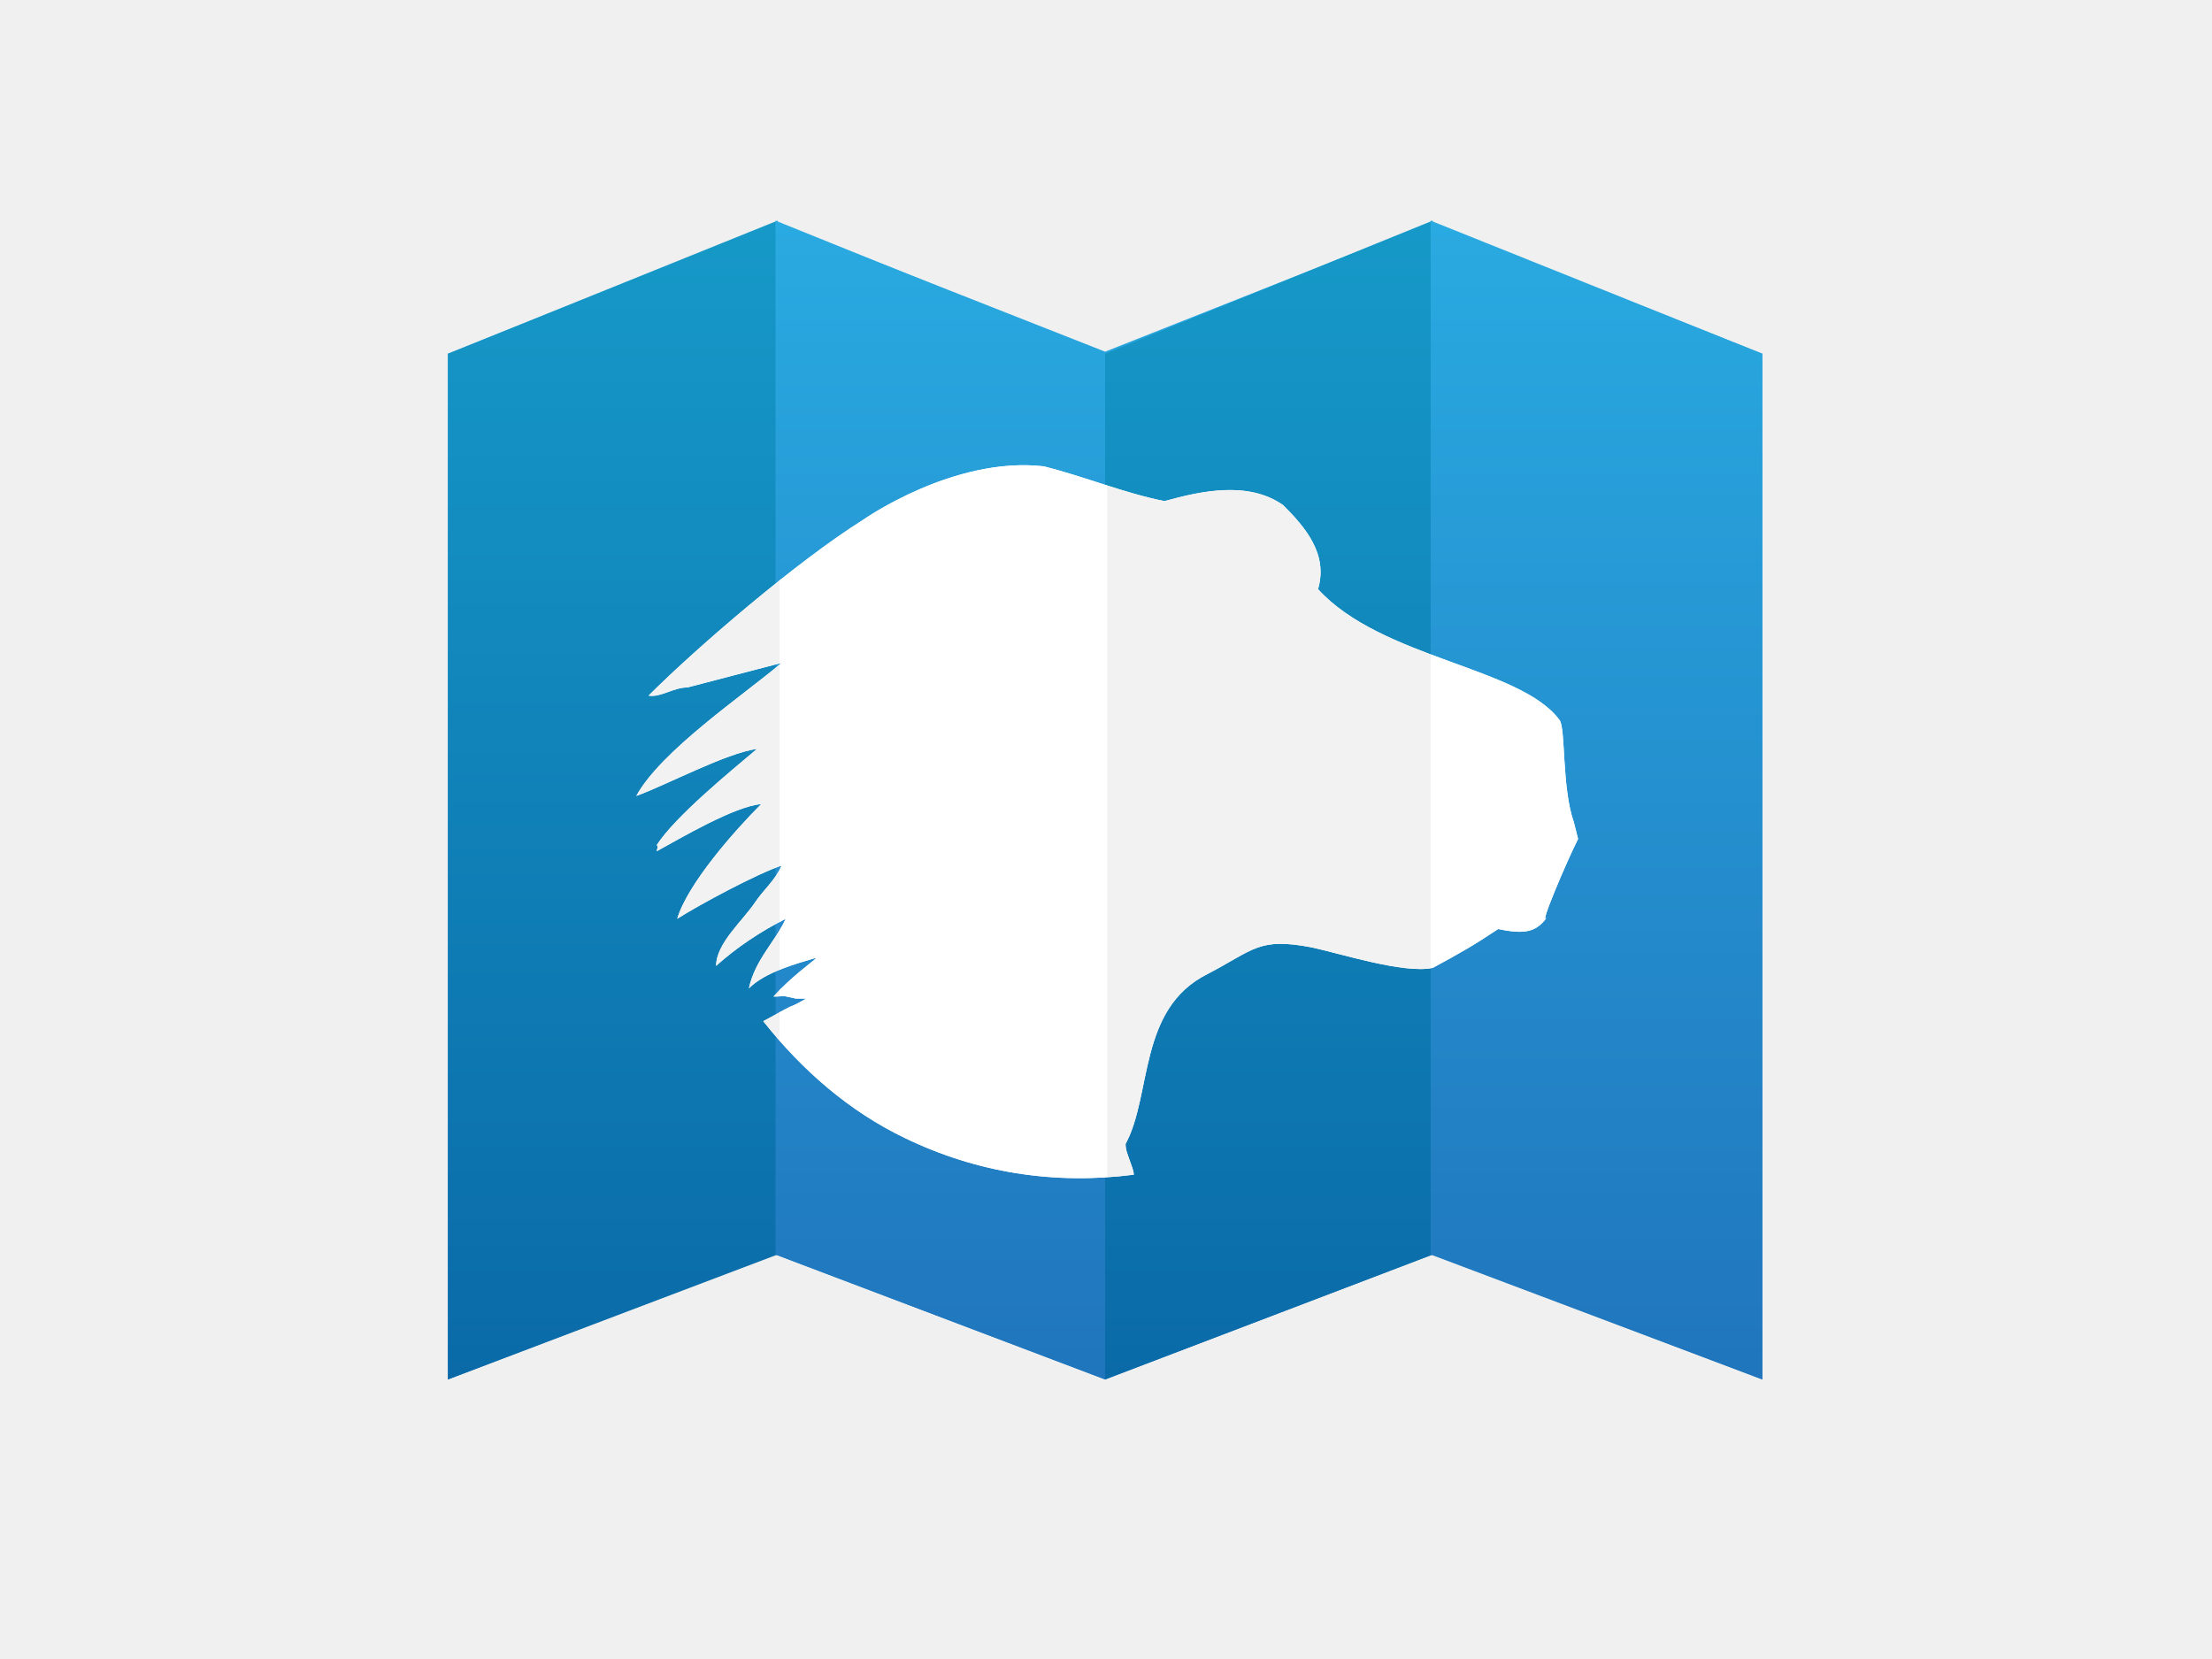
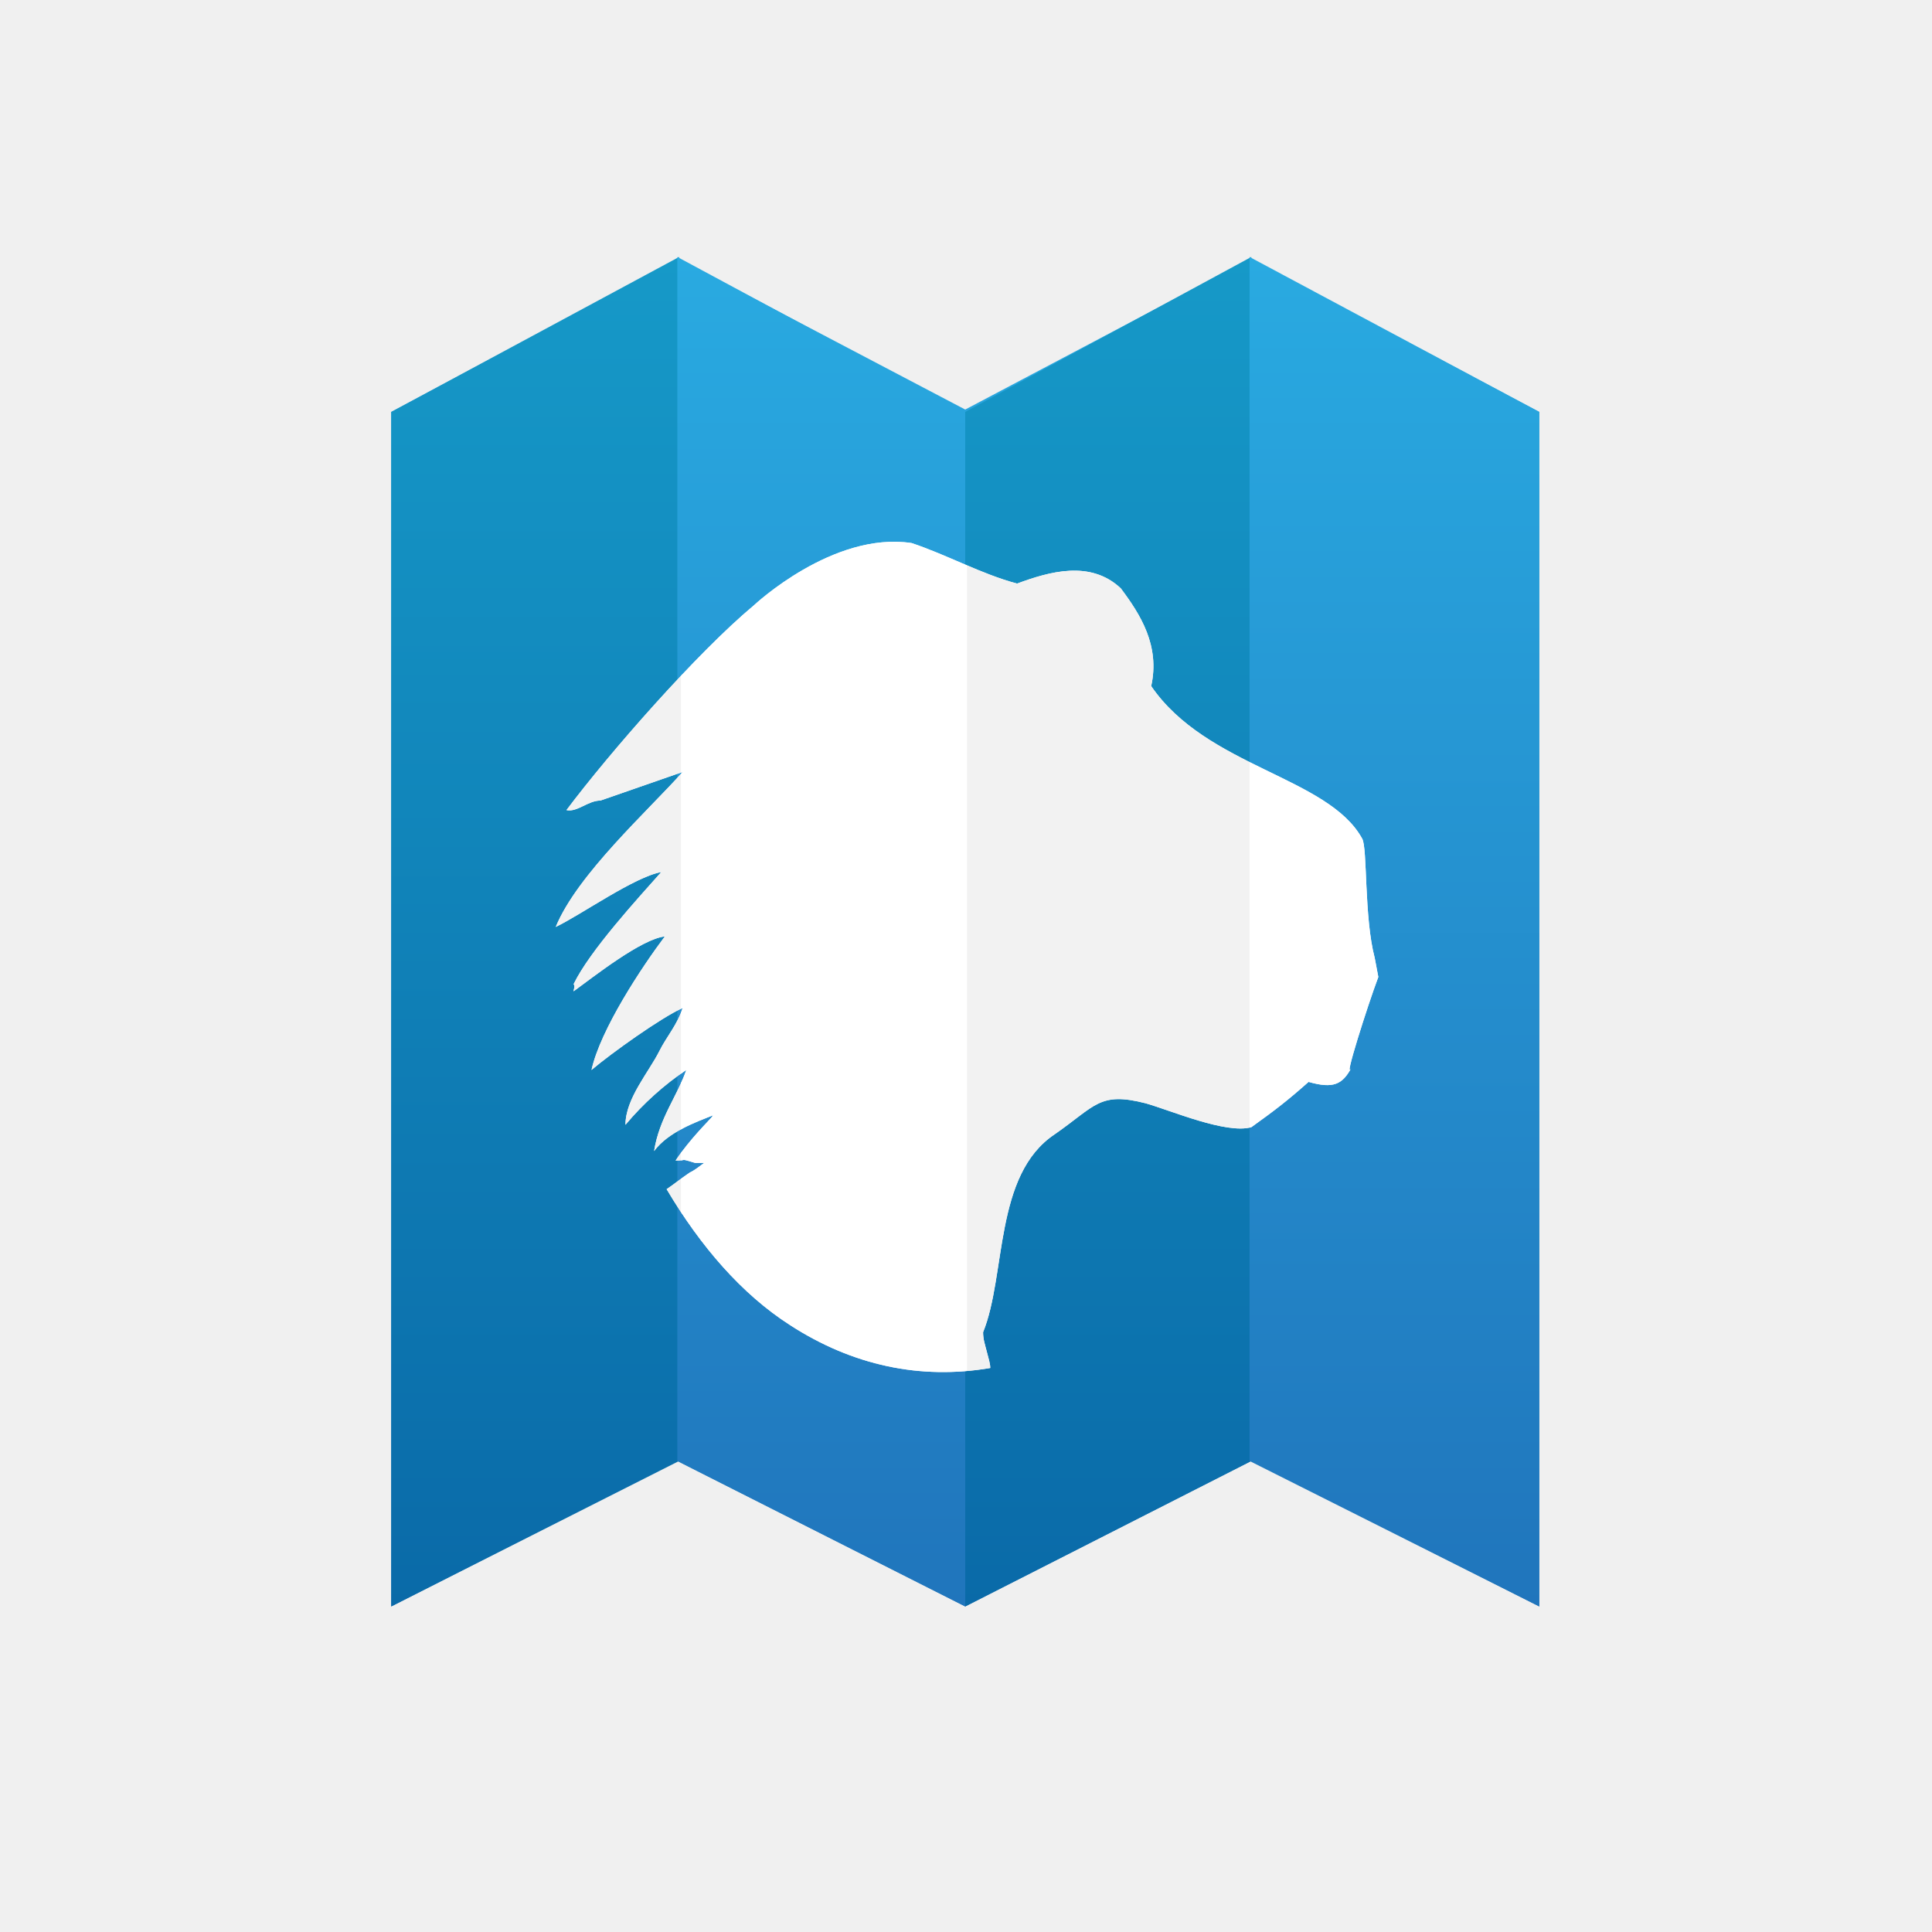
- <svg xmlns="http://www.w3.org/2000/svg" xmlns:xlink="http://www.w3.org/1999/xlink" version="1.1" id="Layer_1" x="0px" y="0px" width="400px" height="300px" viewBox="0 0 400 300" enable-background="new 0 0 400 300" xml:space="preserve">
-   <g>
-     <linearGradient id="SVGID_1_" gradientUnits="userSpaceOnUse" x1="-102.121" y1="-471.71" x2="-102.121" y2="-365.878" gradientTransform="matrix(1.98 0 0 -1.98 402.04 -684.3301)">
-       <stop offset="0" style="stop-color:#2075BC" />
-       <stop offset="1" style="stop-color:#29AAE1" />
+ <svg xmlns="http://www.w3.org/2000/svg" width="400px" height="400px" viewBox="0 0 400 400" version="1.1">
+   <defs>
+     <linearGradient id="linear0" gradientUnits="userSpaceOnUse" x1="-102.121" y1="-471.71" x2="-102.121" y2="-365.878" gradientTransform="matrix(1.98,0,0,-2.64,402.04,-912.4401)">
+       <stop offset="0" style="stop-color:rgb(12.549%,45.882%,73.725%);stop-opacity:1;" />
+       <stop offset="1" style="stop-color:rgb(16.078%,66.667%,88.235%);stop-opacity:1;" />
    </linearGradient>
-     <polygon fill="url(#SVGID_1_)" points="259.074,40.269 259.074,39.898 259.074,40.269 258.706,39.898 258.706,40.269    199.839,63.594 140.604,40.269 140.604,39.898 140.236,40.269 140.236,39.898 140.236,40.269 81,63.963 81,249.447    140.236,226.861 199.839,249.447 199.839,249.447 199.839,249.447 199.839,249.447 199.839,249.447 259.074,226.861    318.686,249.447 318.686,63.963  " />
-     <g>
-       <linearGradient id="SVGID_2_" gradientUnits="userSpaceOnUse" x1="-147.09" y1="-471.71" x2="-147.09" y2="-365.878" gradientTransform="matrix(1.98 0 0 -1.98 402.04 -684.3301)">
-         <stop offset="0" style="stop-color:#0A6AA8" />
-         <stop offset="1" style="stop-color:#1699C8" />
-       </linearGradient>
-       <polygon fill="url(#SVGID_2_)" points="81,63.963 81,249.447 140.604,226.861 140.604,39.898   " />
-       <linearGradient id="SVGID_3_" gradientUnits="userSpaceOnUse" x1="-117.174" y1="-471.71" x2="-117.174" y2="-365.878" gradientTransform="matrix(1.98 0 0 -1.98 402.04 -684.3301)">
-         <stop offset="0" style="stop-color:#2075BC" />
-         <stop offset="1" style="stop-color:#29AAE1" />
-       </linearGradient>
-       <polygon fill="url(#SVGID_3_)" points="199.839,63.963 199.839,249.447 140.236,226.861 140.236,39.898   " />
-       <linearGradient id="SVGID_4_" gradientUnits="userSpaceOnUse" x1="-87.164" y1="-471.71" x2="-87.164" y2="-365.878" gradientTransform="matrix(1.98 0 0 -1.98 402.04 -684.3301)">
-         <stop offset="0" style="stop-color:#0A6AA8" />
-         <stop offset="1" style="stop-color:#1699C8" />
-       </linearGradient>
-       <polygon fill="url(#SVGID_4_)" points="199.839,63.963 199.839,249.447 259.074,226.861 259.074,39.898   " />
-       <linearGradient id="SVGID_5_" gradientUnits="userSpaceOnUse" x1="-57.245" y1="-471.71" x2="-57.245" y2="-365.878" gradientTransform="matrix(1.98 0 0 -1.98 402.04 -684.3301)">
-         <stop offset="0" style="stop-color:#2075BC" />
-         <stop offset="1" style="stop-color:#29AAE1" />
-       </linearGradient>
-       <polygon fill="url(#SVGID_5_)" points="318.686,63.963 318.686,249.447 258.706,226.861 258.706,39.898   " />
+     <linearGradient id="linear1" gradientUnits="userSpaceOnUse" x1="-147.09" y1="-471.71" x2="-147.09" y2="-365.878" gradientTransform="matrix(1.98,0,0,-2.64,402.04,-912.4401)">
+       <stop offset="0" style="stop-color:rgb(3.922%,41.569%,65.882%);stop-opacity:1;" />
+       <stop offset="1" style="stop-color:rgb(8.627%,60%,78.431%);stop-opacity:1;" />
+     </linearGradient>
+     <linearGradient id="linear2" gradientUnits="userSpaceOnUse" x1="-117.174" y1="-471.71" x2="-117.174" y2="-365.878" gradientTransform="matrix(1.98,0,0,-2.64,402.04,-912.4401)">
+       <stop offset="0" style="stop-color:rgb(12.549%,45.882%,73.725%);stop-opacity:1;" />
+       <stop offset="1" style="stop-color:rgb(16.078%,66.667%,88.235%);stop-opacity:1;" />
+     </linearGradient>
+     <linearGradient id="linear3" gradientUnits="userSpaceOnUse" x1="-87.164" y1="-471.71" x2="-87.164" y2="-365.878" gradientTransform="matrix(1.98,0,0,-2.64,402.04,-912.4401)">
+       <stop offset="0" style="stop-color:rgb(3.922%,41.569%,65.882%);stop-opacity:1;" />
+       <stop offset="1" style="stop-color:rgb(8.627%,60%,78.431%);stop-opacity:1;" />
+     </linearGradient>
+     <linearGradient id="linear4" gradientUnits="userSpaceOnUse" x1="-57.245" y1="-471.71" x2="-57.245" y2="-365.878" gradientTransform="matrix(1.98,0,0,-2.64,402.04,-912.4401)">
+       <stop offset="0" style="stop-color:rgb(12.549%,45.882%,73.725%);stop-opacity:1;" />
+       <stop offset="1" style="stop-color:rgb(16.078%,66.667%,88.235%);stop-opacity:1;" />
+     </linearGradient>
+     <clipPath id="clip1">
+       <path d="M 115 112 L 286 112 L 286 285 L 115 285 Z M 115 112 " />
+     </clipPath>
+     <clipPath id="clip2">
+       <path d="M 284.621 198.328 C 282.402 189.934 283.141 175.621 282.031 173.645 C 274.996 160.812 249.816 158.836 238.344 142.051 C 240.195 133.66 236.121 127.242 232.051 121.812 C 225.754 115.891 217.242 118.355 210.574 120.824 C 203.172 118.852 196.137 114.902 188.734 112.434 C 172.445 109.965 156.152 125.27 156.152 125.27 C 144.305 135.141 126.168 155.875 117.281 167.723 C 119.504 168.215 121.723 165.746 124.316 165.746 L 141.344 159.824 C 134.312 167.723 119.504 181.051 115.062 191.91 C 120.242 189.441 131.348 181.543 136.902 180.555 C 132.09 185.988 122.094 196.844 118.762 203.754 C 119.133 204.25 118.762 204.742 118.762 205.234 C 122.836 202.273 132.828 194.375 137.645 193.883 C 132.832 200.297 124.316 213.133 122.465 221.527 C 126.535 218.07 136.902 210.668 141.344 208.688 C 140.234 212.145 138.016 214.613 136.531 217.574 C 134.312 222.02 129.496 227.445 129.496 232.879 C 133.199 228.434 137.645 224.488 142.086 221.527 C 140.234 226.953 136.531 231.398 135.422 238.309 C 138.383 234.359 143.938 232.383 147.641 230.902 L 147.27 231.398 C 146.898 231.891 142.828 235.84 139.867 240.281 C 142.453 240.281 140.602 239.789 143.938 240.773 L 145.789 240.773 C 145.047 241.273 143.938 242.254 142.828 242.75 C 141.344 243.738 139.492 245.219 138.016 246.207 C 145.047 258.051 153.562 267.926 163.559 274.34 C 176.516 282.734 190.582 285.699 205.02 283.23 C 205.02 282.242 204.652 281.254 204.285 279.773 C 203.914 278.293 203.539 277.305 203.539 275.824 C 208.355 263.977 205.766 243.242 218.348 234.852 C 226.867 228.934 227.605 225.965 237.238 228.434 C 242.414 229.914 253.898 234.852 259.074 233.371 C 263.891 229.914 266.477 227.945 270.926 223.996 C 276.109 225.477 277.961 224.488 279.812 221.031 C 277.961 224.488 283.141 208.199 285.367 202.273 Z M 284.621 198.328 " />
+     </clipPath>
+     <clipPath id="clip3">
+       <path d="M 115 112 L 142 112 L 142 285 L 115 285 Z M 115 112 " />
+     </clipPath>
+     <clipPath id="clip4">
+       <path d="M 284.621 198.328 C 282.402 189.934 283.141 175.621 282.031 173.645 C 274.996 160.812 249.816 158.836 238.344 142.051 C 240.195 133.66 236.121 127.242 232.051 121.812 C 225.754 115.891 217.242 118.355 210.574 120.824 C 203.172 118.852 196.137 114.902 188.734 112.434 C 172.445 109.965 156.152 125.27 156.152 125.27 C 144.305 135.141 126.168 155.875 117.281 167.723 C 119.504 168.215 121.723 165.746 124.316 165.746 L 141.344 159.824 C 134.312 167.723 119.504 181.051 115.062 191.91 C 120.242 189.441 131.348 181.543 136.902 180.555 C 132.09 185.988 122.094 196.844 118.762 203.754 C 119.133 204.25 118.762 204.742 118.762 205.234 C 122.836 202.273 132.828 194.375 137.645 193.883 C 132.832 200.297 124.316 213.133 122.465 221.527 C 126.535 218.07 136.902 210.668 141.344 208.688 C 140.234 212.145 138.016 214.613 136.531 217.574 C 134.312 222.02 129.496 227.445 129.496 232.879 C 133.199 228.434 137.645 224.488 142.086 221.527 C 140.234 226.953 136.531 231.398 135.422 238.309 C 138.383 234.359 143.938 232.383 147.641 230.902 L 147.27 231.398 C 146.898 231.891 142.828 235.84 139.867 240.281 C 142.453 240.281 140.602 239.789 143.938 240.773 L 145.789 240.773 C 145.047 241.273 143.938 242.254 142.828 242.75 C 141.344 243.738 139.492 245.219 138.016 246.207 C 145.047 258.051 153.562 267.926 163.559 274.34 C 176.516 282.734 190.582 285.699 205.02 283.23 C 205.02 282.242 204.652 281.254 204.285 279.773 C 203.914 278.293 203.539 277.305 203.539 275.824 C 208.355 263.977 205.766 243.242 218.348 234.852 C 226.867 228.934 227.605 225.965 237.238 228.434 C 242.414 229.914 253.898 234.852 259.074 233.371 C 263.891 229.914 266.477 227.945 270.926 223.996 C 276.109 225.477 277.961 224.488 279.812 221.031 C 277.961 224.488 283.141 208.199 285.367 202.273 Z M 284.621 198.328 " />
+     </clipPath>
+     <clipPath id="clip5">
+       <path d="M 140 112 L 201 112 L 201 285 L 140 285 Z M 140 112 " />
+     </clipPath>
+     <clipPath id="clip6">
+       <path d="M 284.621 198.328 C 282.402 189.934 283.141 175.621 282.031 173.645 C 274.996 160.812 249.816 158.836 238.344 142.051 C 240.195 133.66 236.121 127.242 232.051 121.812 C 225.754 115.891 217.242 118.355 210.574 120.824 C 203.172 118.852 196.137 114.902 188.734 112.434 C 172.445 109.965 156.152 125.27 156.152 125.27 C 144.305 135.141 126.168 155.875 117.281 167.723 C 119.504 168.215 121.723 165.746 124.316 165.746 L 141.344 159.824 C 134.312 167.723 119.504 181.051 115.062 191.91 C 120.242 189.441 131.348 181.543 136.902 180.555 C 132.09 185.988 122.094 196.844 118.762 203.754 C 119.133 204.25 118.762 204.742 118.762 205.234 C 122.836 202.273 132.828 194.375 137.645 193.883 C 132.832 200.297 124.316 213.133 122.465 221.527 C 126.535 218.07 136.902 210.668 141.344 208.688 C 140.234 212.145 138.016 214.613 136.531 217.574 C 134.312 222.02 129.496 227.445 129.496 232.879 C 133.199 228.434 137.645 224.488 142.086 221.527 C 140.234 226.953 136.531 231.398 135.422 238.309 C 138.383 234.359 143.938 232.383 147.641 230.902 L 147.27 231.398 C 146.898 231.891 142.828 235.84 139.867 240.281 C 142.453 240.281 140.602 239.789 143.938 240.773 L 145.789 240.773 C 145.047 241.273 143.938 242.254 142.828 242.75 C 141.344 243.738 139.492 245.219 138.016 246.207 C 145.047 258.051 153.562 267.926 163.559 274.34 C 176.516 282.734 190.582 285.699 205.02 283.23 C 205.02 282.242 204.652 281.254 204.285 279.773 C 203.914 278.293 203.539 277.305 203.539 275.824 C 208.355 263.977 205.766 243.242 218.348 234.852 C 226.867 228.934 227.605 225.965 237.238 228.434 C 242.414 229.914 253.898 234.852 259.074 233.371 C 263.891 229.914 266.477 227.945 270.926 223.996 C 276.109 225.477 277.961 224.488 279.812 221.031 C 277.961 224.488 283.141 208.199 285.367 202.273 Z M 284.621 198.328 " />
+     </clipPath>
+     <clipPath id="clip7">
+       <path d="M 200 112 L 259 112 L 259 285 L 200 285 Z M 200 112 " />
+     </clipPath>
+     <clipPath id="clip8">
+       <path d="M 284.621 198.328 C 282.402 189.934 283.141 175.621 282.031 173.645 C 274.996 160.812 249.816 158.836 238.344 142.051 C 240.195 133.66 236.121 127.242 232.051 121.812 C 225.754 115.891 217.242 118.355 210.574 120.824 C 203.172 118.852 196.137 114.902 188.734 112.434 C 172.445 109.965 156.152 125.27 156.152 125.27 C 144.305 135.141 126.168 155.875 117.281 167.723 C 119.504 168.215 121.723 165.746 124.316 165.746 L 141.344 159.824 C 134.312 167.723 119.504 181.051 115.062 191.91 C 120.242 189.441 131.348 181.543 136.902 180.555 C 132.09 185.988 122.094 196.844 118.762 203.754 C 119.133 204.25 118.762 204.742 118.762 205.234 C 122.836 202.273 132.828 194.375 137.645 193.883 C 132.832 200.297 124.316 213.133 122.465 221.527 C 126.535 218.07 136.902 210.668 141.344 208.688 C 140.234 212.145 138.016 214.613 136.531 217.574 C 134.312 222.02 129.496 227.445 129.496 232.879 C 133.199 228.434 137.645 224.488 142.086 221.527 C 140.234 226.953 136.531 231.398 135.422 238.309 C 138.383 234.359 143.938 232.383 147.641 230.902 L 147.27 231.398 C 146.898 231.891 142.828 235.84 139.867 240.281 C 142.453 240.281 140.602 239.789 143.938 240.773 L 145.789 240.773 C 145.047 241.273 143.938 242.254 142.828 242.75 C 141.344 243.738 139.492 245.219 138.016 246.207 C 145.047 258.051 153.562 267.926 163.559 274.34 C 176.516 282.734 190.582 285.699 205.02 283.23 C 205.02 282.242 204.652 281.254 204.285 279.773 C 203.914 278.293 203.539 277.305 203.539 275.824 C 208.355 263.977 205.766 243.242 218.348 234.852 C 226.867 228.934 227.605 225.965 237.238 228.434 C 242.414 229.914 253.898 234.852 259.074 233.371 C 263.891 229.914 266.477 227.945 270.926 223.996 C 276.109 225.477 277.961 224.488 279.812 221.031 C 277.961 224.488 283.141 208.199 285.367 202.273 Z M 284.621 198.328 " />
+     </clipPath>
+     <clipPath id="clip9">
+       <path d="M 258 112 L 286 112 L 286 285 L 258 285 Z M 258 112 " />
+     </clipPath>
+     <clipPath id="clip10">
+       <path d="M 284.621 198.328 C 282.402 189.934 283.141 175.621 282.031 173.645 C 274.996 160.812 249.816 158.836 238.344 142.051 C 240.195 133.66 236.121 127.242 232.051 121.812 C 225.754 115.891 217.242 118.355 210.574 120.824 C 203.172 118.852 196.137 114.902 188.734 112.434 C 172.445 109.965 156.152 125.27 156.152 125.27 C 144.305 135.141 126.168 155.875 117.281 167.723 C 119.504 168.215 121.723 165.746 124.316 165.746 L 141.344 159.824 C 134.312 167.723 119.504 181.051 115.062 191.91 C 120.242 189.441 131.348 181.543 136.902 180.555 C 132.09 185.988 122.094 196.844 118.762 203.754 C 119.133 204.25 118.762 204.742 118.762 205.234 C 122.836 202.273 132.828 194.375 137.645 193.883 C 132.832 200.297 124.316 213.133 122.465 221.527 C 126.535 218.07 136.902 210.668 141.344 208.688 C 140.234 212.145 138.016 214.613 136.531 217.574 C 134.312 222.02 129.496 227.445 129.496 232.879 C 133.199 228.434 137.645 224.488 142.086 221.527 C 140.234 226.953 136.531 231.398 135.422 238.309 C 138.383 234.359 143.938 232.383 147.641 230.902 L 147.27 231.398 C 146.898 231.891 142.828 235.84 139.867 240.281 C 142.453 240.281 140.602 239.789 143.938 240.773 L 145.789 240.773 C 145.047 241.273 143.938 242.254 142.828 242.75 C 141.344 243.738 139.492 245.219 138.016 246.207 C 145.047 258.051 153.562 267.926 163.559 274.34 C 176.516 282.734 190.582 285.699 205.02 283.23 C 205.02 282.242 204.652 281.254 204.285 279.773 C 203.914 278.293 203.539 277.305 203.539 275.824 C 208.355 263.977 205.766 243.242 218.348 234.852 C 226.867 228.934 227.605 225.965 237.238 228.434 C 242.414 229.914 253.898 234.852 259.074 233.371 C 263.891 229.914 266.477 227.945 270.926 223.996 C 276.109 225.477 277.961 224.488 279.812 221.031 C 277.961 224.488 283.141 208.199 285.367 202.273 Z M 284.621 198.328 " />
+     </clipPath>
+   </defs>
+   <g id="surface1">
+     <path style=" stroke:none;fill-rule:nonzero;fill:url(#linear0);" d="M 259.074 53.691 L 259.074 53.199 L 259.074 53.691 L 258.707 53.199 L 258.707 53.691 L 199.84 84.793 L 140.605 53.691 L 140.605 53.199 L 140.234 53.691 L 140.234 53.199 L 140.234 53.691 L 81 85.285 L 81 332.598 L 140.234 302.48 L 199.84 332.598 L 259.074 302.48 L 318.688 332.598 L 318.688 85.285 Z M 259.074 53.691 " />
+     <path style=" stroke:none;fill-rule:nonzero;fill:url(#linear1);" d="M 81 85.285 L 81 332.598 L 140.605 302.48 L 140.605 53.199 Z M 81 85.285 " />
+     <path style=" stroke:none;fill-rule:nonzero;fill:url(#linear2);" d="M 199.84 85.285 L 199.84 332.598 L 140.234 302.48 L 140.234 53.199 Z M 199.84 85.285 " />
+     <path style=" stroke:none;fill-rule:nonzero;fill:url(#linear3);" d="M 199.84 85.285 L 199.84 332.598 L 259.074 302.48 L 259.074 53.199 Z M 199.84 85.285 " />
+     <path style=" stroke:none;fill-rule:nonzero;fill:url(#linear4);" d="M 318.688 85.285 L 318.688 332.598 L 258.707 302.48 L 258.707 53.199 Z M 318.688 85.285 " />
+     <g clip-path="url(#clip1)" clip-rule="nonzero">
+       <g clip-path="url(#clip2)" clip-rule="nonzero">
+         <path style=" stroke:none;fill-rule:nonzero;fill:rgb(100%,100%,100%);fill-opacity:1;" d="M 199.84 99.602 C 260.773 99.602 310.168 144.242 310.168 199.316 C 310.168 254.387 260.773 299.023 199.84 299.023 C 138.914 299.023 89.516 254.387 89.516 199.316 C 89.516 144.242 138.914 99.602 199.84 99.602 Z M 199.84 99.602 " />
+       </g>
    </g>
-     <g>
-       <g>
-         <g>
-           <g>
-             <defs>
-               <path id="SVGID_6_" d="M284.621,148.745c-2.22-6.294-1.482-17.03-2.589-18.511c-7.035-9.626-32.214-11.107-43.689-23.696        c1.852-6.292-2.22-11.106-6.291-15.178c-6.298-4.443-14.809-2.592-21.476-0.741c-7.404-1.48-14.44-4.443-21.843-6.294        c-16.288-1.851-32.579,9.626-32.579,9.626c-11.848,7.405-29.987,22.955-38.874,31.84c2.224,0.371,4.443-1.48,7.036-1.48        l17.029-4.443c-7.032,5.924-21.841,15.92-26.284,24.064c5.181-1.851,16.288-7.775,21.841-8.515        c-4.812,4.073-14.809,12.217-18.139,17.399c0.369,0.372,0,0.741,0,1.11c4.071-2.221,14.067-8.145,18.88-8.515        c-4.812,4.812-13.327,14.44-15.178,20.735c4.071-2.593,14.437-8.146,18.88-9.629c-1.11,2.592-3.33,4.443-4.812,6.664        c-2.22,3.333-7.036,7.404-7.036,11.479c3.702-3.334,8.146-6.295,12.589-8.514c-1.851,4.07-5.553,7.404-6.664,12.584        c2.961-2.961,8.515-4.443,12.217-5.553l-0.369,0.373c-0.373,0.368-4.443,3.329-7.404,6.662c2.588,0,0.737-0.371,4.071,0.369        h1.851c-0.741,0.373-1.851,1.11-2.961,1.482l0,0c-1.482,0.741-3.333,1.852-4.812,2.592        c7.032,8.884,15.547,16.288,25.543,21.101c12.958,6.294,27.025,8.519,41.463,6.667c0-0.741-0.368-1.482-0.736-2.592l0,0l0,0        c-0.369-1.11-0.746-1.852-0.746-2.962l0,0l0,0c4.816-8.887,2.228-24.437,14.81-30.731c8.519-4.439,9.255-6.663,18.888-4.812        c5.177,1.11,16.66,4.812,21.837,3.703c4.815-2.593,7.404-4.071,11.852-7.032c5.185,1.11,7.036,0.368,8.887-2.224        c-1.851,2.592,3.326-9.625,5.554-14.068L284.621,148.745z" />
-             </defs>
-             <clipPath id="SVGID_7_">
-               <use xlink:href="#SVGID_6_" overflow="visible" />
-             </clipPath>
-             <path clip-path="url(#SVGID_7_)" fill="#FFFFFF" d="M199.839,74.701c60.935,0,110.329,33.481,110.329,74.785       c0,41.305-49.395,74.783-110.329,74.783c-60.926,0-110.324-33.479-110.324-74.783       C89.515,108.182,138.913,74.701,199.839,74.701z" />
-           </g>
-         </g>
+     <g clip-path="url(#clip3)" clip-rule="nonzero">
+       <g clip-path="url(#clip4)" clip-rule="nonzero">
+         <path style=" stroke:none;fill-rule:nonzero;fill:rgb(94.902%,94.902%,94.902%);fill-opacity:1;" d="M 82.48 89.727 L 82.48 340 L 141.348 308.898 L 141.348 58.133 Z M 82.48 89.727 " />
      </g>
-       <g>
-         <g>
-           <g>
-             <defs>
-               <path id="SVGID_8_" d="M284.621,148.745c-2.22-6.294-1.482-17.03-2.589-18.511c-7.035-9.626-32.214-11.107-43.689-23.696        c1.852-6.292-2.22-11.106-6.291-15.178c-6.298-4.443-14.809-2.592-21.476-0.741c-7.404-1.48-14.44-4.443-21.843-6.294        c-16.288-1.851-32.579,9.626-32.579,9.626c-11.848,7.405-29.987,22.955-38.874,31.84c2.224,0.371,4.443-1.48,7.036-1.48        l17.029-4.443c-7.032,5.924-21.841,15.92-26.284,24.064c5.181-1.851,16.288-7.775,21.841-8.515        c-4.812,4.073-14.809,12.217-18.139,17.399c0.369,0.372,0,0.741,0,1.11c4.071-2.221,14.067-8.145,18.88-8.515        c-4.812,4.812-13.327,14.44-15.178,20.735c4.071-2.593,14.437-8.146,18.88-9.629c-1.11,2.592-3.33,4.443-4.812,6.664        c-2.22,3.333-7.036,7.404-7.036,11.479c3.702-3.334,8.146-6.295,12.589-8.514c-1.851,4.07-5.553,7.404-6.664,12.584        c2.961-2.961,8.515-4.443,12.217-5.553l-0.369,0.373c-0.373,0.368-4.443,3.329-7.404,6.662c2.588,0,0.737-0.371,4.071,0.369        h1.851c-0.741,0.373-1.851,1.11-2.961,1.482l0,0c-1.482,0.741-3.333,1.852-4.812,2.592        c7.032,8.884,15.547,16.288,25.543,21.101c12.958,6.294,27.025,8.519,41.463,6.667c0-0.741-0.368-1.482-0.736-2.592l0,0l0,0        c-0.369-1.11-0.746-1.852-0.746-2.962l0,0l0,0c4.816-8.887,2.228-24.437,14.81-30.731c8.519-4.439,9.255-6.663,18.888-4.812        c5.177,1.11,16.66,4.812,21.837,3.703c4.815-2.593,7.404-4.071,11.852-7.032c5.185,1.11,7.036,0.368,8.887-2.224        c-1.851,2.592,3.326-9.625,5.554-14.068L284.621,148.745z" />
-             </defs>
-             <clipPath id="SVGID_9_">
-               <use xlink:href="#SVGID_8_" overflow="visible" />
-             </clipPath>
-             <polygon clip-path="url(#SVGID_9_)" fill="#F2F2F2" points="82.482,67.296 82.482,255 141.346,231.674 141.346,43.601      " />
-           </g>
-         </g>
+     </g>
+     <g clip-path="url(#clip5)" clip-rule="nonzero">
+       <g clip-path="url(#clip6)" clip-rule="nonzero">
+         <path style=" stroke:none;fill-rule:nonzero;fill:rgb(100%,100%,100%);fill-opacity:1;" d="M 200.215 89.727 L 200.215 340 L 140.977 308.898 L 140.977 58.133 Z M 200.215 89.727 " />
      </g>
-       <g>
-         <g>
-           <g>
-             <defs>
-               <path id="SVGID_10_" d="M284.621,148.745c-2.22-6.294-1.482-17.03-2.589-18.511c-7.035-9.626-32.214-11.107-43.689-23.696        c1.852-6.292-2.22-11.106-6.291-15.178c-6.298-4.443-14.809-2.592-21.476-0.741c-7.404-1.48-14.44-4.443-21.843-6.294        c-16.288-1.851-32.579,9.626-32.579,9.626c-11.848,7.405-29.987,22.955-38.874,31.84c2.224,0.371,4.443-1.48,7.036-1.48        l17.029-4.443c-7.032,5.924-21.841,15.92-26.284,24.064c5.181-1.851,16.288-7.775,21.841-8.515        c-4.812,4.073-14.809,12.217-18.139,17.399c0.369,0.372,0,0.741,0,1.11c4.071-2.221,14.067-8.145,18.88-8.515        c-4.812,4.812-13.327,14.44-15.178,20.735c4.071-2.593,14.437-8.146,18.88-9.629c-1.11,2.592-3.33,4.443-4.812,6.664        c-2.22,3.333-7.036,7.404-7.036,11.479c3.702-3.334,8.146-6.295,12.589-8.514c-1.851,4.07-5.553,7.404-6.664,12.584        c2.961-2.961,8.515-4.443,12.217-5.553l-0.369,0.373c-0.373,0.368-4.443,3.329-7.404,6.662c2.588,0,0.737-0.371,4.071,0.369        h1.851c-0.741,0.373-1.851,1.11-2.961,1.482l0,0c-1.482,0.741-3.333,1.852-4.812,2.592        c7.032,8.884,15.547,16.288,25.543,21.101c12.958,6.294,27.025,8.519,41.463,6.667c0-0.741-0.368-1.482-0.736-2.592l0,0l0,0        c-0.369-1.11-0.746-1.852-0.746-2.962l0,0l0,0c4.816-8.887,2.228-24.437,14.81-30.731c8.519-4.439,9.255-6.663,18.888-4.812        c5.177,1.11,16.66,4.812,21.837,3.703c4.815-2.593,7.404-4.071,11.852-7.032c5.185,1.11,7.036,0.368,8.887-2.224        c-1.851,2.592,3.326-9.625,5.554-14.068L284.621,148.745z" />
-             </defs>
-             <clipPath id="SVGID_11_">
-               <use xlink:href="#SVGID_10_" overflow="visible" />
-             </clipPath>
-             <polygon clip-path="url(#SVGID_11_)" fill="#FFFFFF" points="200.214,67.296 200.214,255 140.977,231.674 140.977,43.601             " />
-           </g>
-         </g>
+     </g>
+     <g clip-path="url(#clip7)" clip-rule="nonzero">
+       <g clip-path="url(#clip8)" clip-rule="nonzero">
+         <path style=" stroke:none;fill-rule:nonzero;fill:rgb(94.902%,94.902%,94.902%);fill-opacity:1;" d="M 200.215 89.727 L 200.215 340 L 258.707 308.898 L 258.707 58.133 Z M 200.215 89.727 " />
      </g>
-       <g>
-         <g>
-           <g>
-             <defs>
-               <path id="SVGID_12_" d="M284.621,148.745c-2.22-6.294-1.482-17.03-2.589-18.511c-7.035-9.626-32.214-11.107-43.689-23.696        c1.852-6.292-2.22-11.106-6.291-15.178c-6.298-4.443-14.809-2.592-21.476-0.741c-7.404-1.48-14.44-4.443-21.843-6.294        c-16.288-1.851-32.579,9.626-32.579,9.626c-11.848,7.405-29.987,22.955-38.874,31.84c2.224,0.371,4.443-1.48,7.036-1.48        l17.029-4.443c-7.032,5.924-21.841,15.92-26.284,24.064c5.181-1.851,16.288-7.775,21.841-8.515        c-4.812,4.073-14.809,12.217-18.139,17.399c0.369,0.372,0,0.741,0,1.11c4.071-2.221,14.067-8.145,18.88-8.515        c-4.812,4.812-13.327,14.44-15.178,20.735c4.071-2.593,14.437-8.146,18.88-9.629c-1.11,2.592-3.33,4.443-4.812,6.664        c-2.22,3.333-7.036,7.404-7.036,11.479c3.702-3.334,8.146-6.295,12.589-8.514c-1.851,4.07-5.553,7.404-6.664,12.584        c2.961-2.961,8.515-4.443,12.217-5.553l-0.369,0.373c-0.373,0.368-4.443,3.329-7.404,6.662c2.588,0,0.737-0.371,4.071,0.369        h1.851c-0.741,0.373-1.851,1.11-2.961,1.482l0,0c-1.482,0.741-3.333,1.852-4.812,2.592        c7.032,8.884,15.547,16.288,25.543,21.101c12.958,6.294,27.025,8.519,41.463,6.667c0-0.741-0.368-1.482-0.736-2.592l0,0l0,0        c-0.369-1.11-0.746-1.852-0.746-2.962l0,0l0,0c4.816-8.887,2.228-24.437,14.81-30.731c8.519-4.439,9.255-6.663,18.888-4.812        c5.177,1.11,16.66,4.812,21.837,3.703c4.815-2.593,7.404-4.071,11.852-7.032c5.185,1.11,7.036,0.368,8.887-2.224        c-1.851,2.592,3.326-9.625,5.554-14.068L284.621,148.745z" />
-             </defs>
-             <clipPath id="SVGID_13_">
-               <use xlink:href="#SVGID_12_" overflow="visible" />
-             </clipPath>
-             <polygon clip-path="url(#SVGID_13_)" fill="#F2F2F2" points="200.214,67.296 200.214,255 258.706,231.674 258.706,43.601             " />
-           </g>
-         </g>
-       </g>
-       <g>
-         <g>
-           <g>
-             <defs>
-               <path id="SVGID_14_" d="M284.621,148.745c-2.22-6.294-1.482-17.03-2.589-18.511c-7.035-9.626-32.214-11.107-43.689-23.696        c1.852-6.292-2.22-11.106-6.291-15.178c-6.298-4.443-14.809-2.592-21.476-0.741c-7.404-1.48-14.44-4.443-21.843-6.294        c-16.288-1.851-32.579,9.626-32.579,9.626c-11.848,7.405-29.987,22.955-38.874,31.84c2.224,0.371,4.443-1.48,7.036-1.48        l17.029-4.443c-7.032,5.924-21.841,15.92-26.284,24.064c5.181-1.851,16.288-7.775,21.841-8.515        c-4.812,4.073-14.809,12.217-18.139,17.399c0.369,0.372,0,0.741,0,1.11c4.071-2.221,14.067-8.145,18.88-8.515        c-4.812,4.812-13.327,14.44-15.178,20.735c4.071-2.593,14.437-8.146,18.88-9.629c-1.11,2.592-3.33,4.443-4.812,6.664        c-2.22,3.333-7.036,7.404-7.036,11.479c3.702-3.334,8.146-6.295,12.589-8.514c-1.851,4.07-5.553,7.404-6.664,12.584        c2.961-2.961,8.515-4.443,12.217-5.553l-0.369,0.373c-0.373,0.368-4.443,3.329-7.404,6.662c2.588,0,0.737-0.371,4.071,0.369        h1.851c-0.741,0.373-1.851,1.11-2.961,1.482l0,0c-1.482,0.741-3.333,1.852-4.812,2.592        c7.032,8.884,15.547,16.288,25.543,21.101c12.958,6.294,27.025,8.519,41.463,6.667c0-0.741-0.368-1.482-0.736-2.592l0,0l0,0        c-0.369-1.11-0.746-1.852-0.746-2.962l0,0l0,0c4.816-8.887,2.228-24.437,14.81-30.731c8.519-4.439,9.255-6.663,18.888-4.812        c5.177,1.11,16.66,4.812,21.837,3.703c4.815-2.593,7.404-4.071,11.852-7.032c5.185,1.11,7.036,0.368,8.887-2.224        c-1.851,2.592,3.326-9.625,5.554-14.068L284.621,148.745z" />
-             </defs>
-             <clipPath id="SVGID_15_">
-               <use xlink:href="#SVGID_14_" overflow="visible" />
-             </clipPath>
-             <polygon clip-path="url(#SVGID_15_)" fill="#FFFFFF" points="317.941,67.296 317.941,255 258.706,231.674 258.706,43.601             " />
-           </g>
-         </g>
+     </g>
+     <g clip-path="url(#clip9)" clip-rule="nonzero">
+       <g clip-path="url(#clip10)" clip-rule="nonzero">
+         <path style=" stroke:none;fill-rule:nonzero;fill:rgb(100%,100%,100%);fill-opacity:1;" d="M 317.941 89.727 L 317.941 340 L 258.707 308.898 L 258.707 58.133 Z M 317.941 89.727 " />
      </g>
    </g>
  </g>
</svg>
